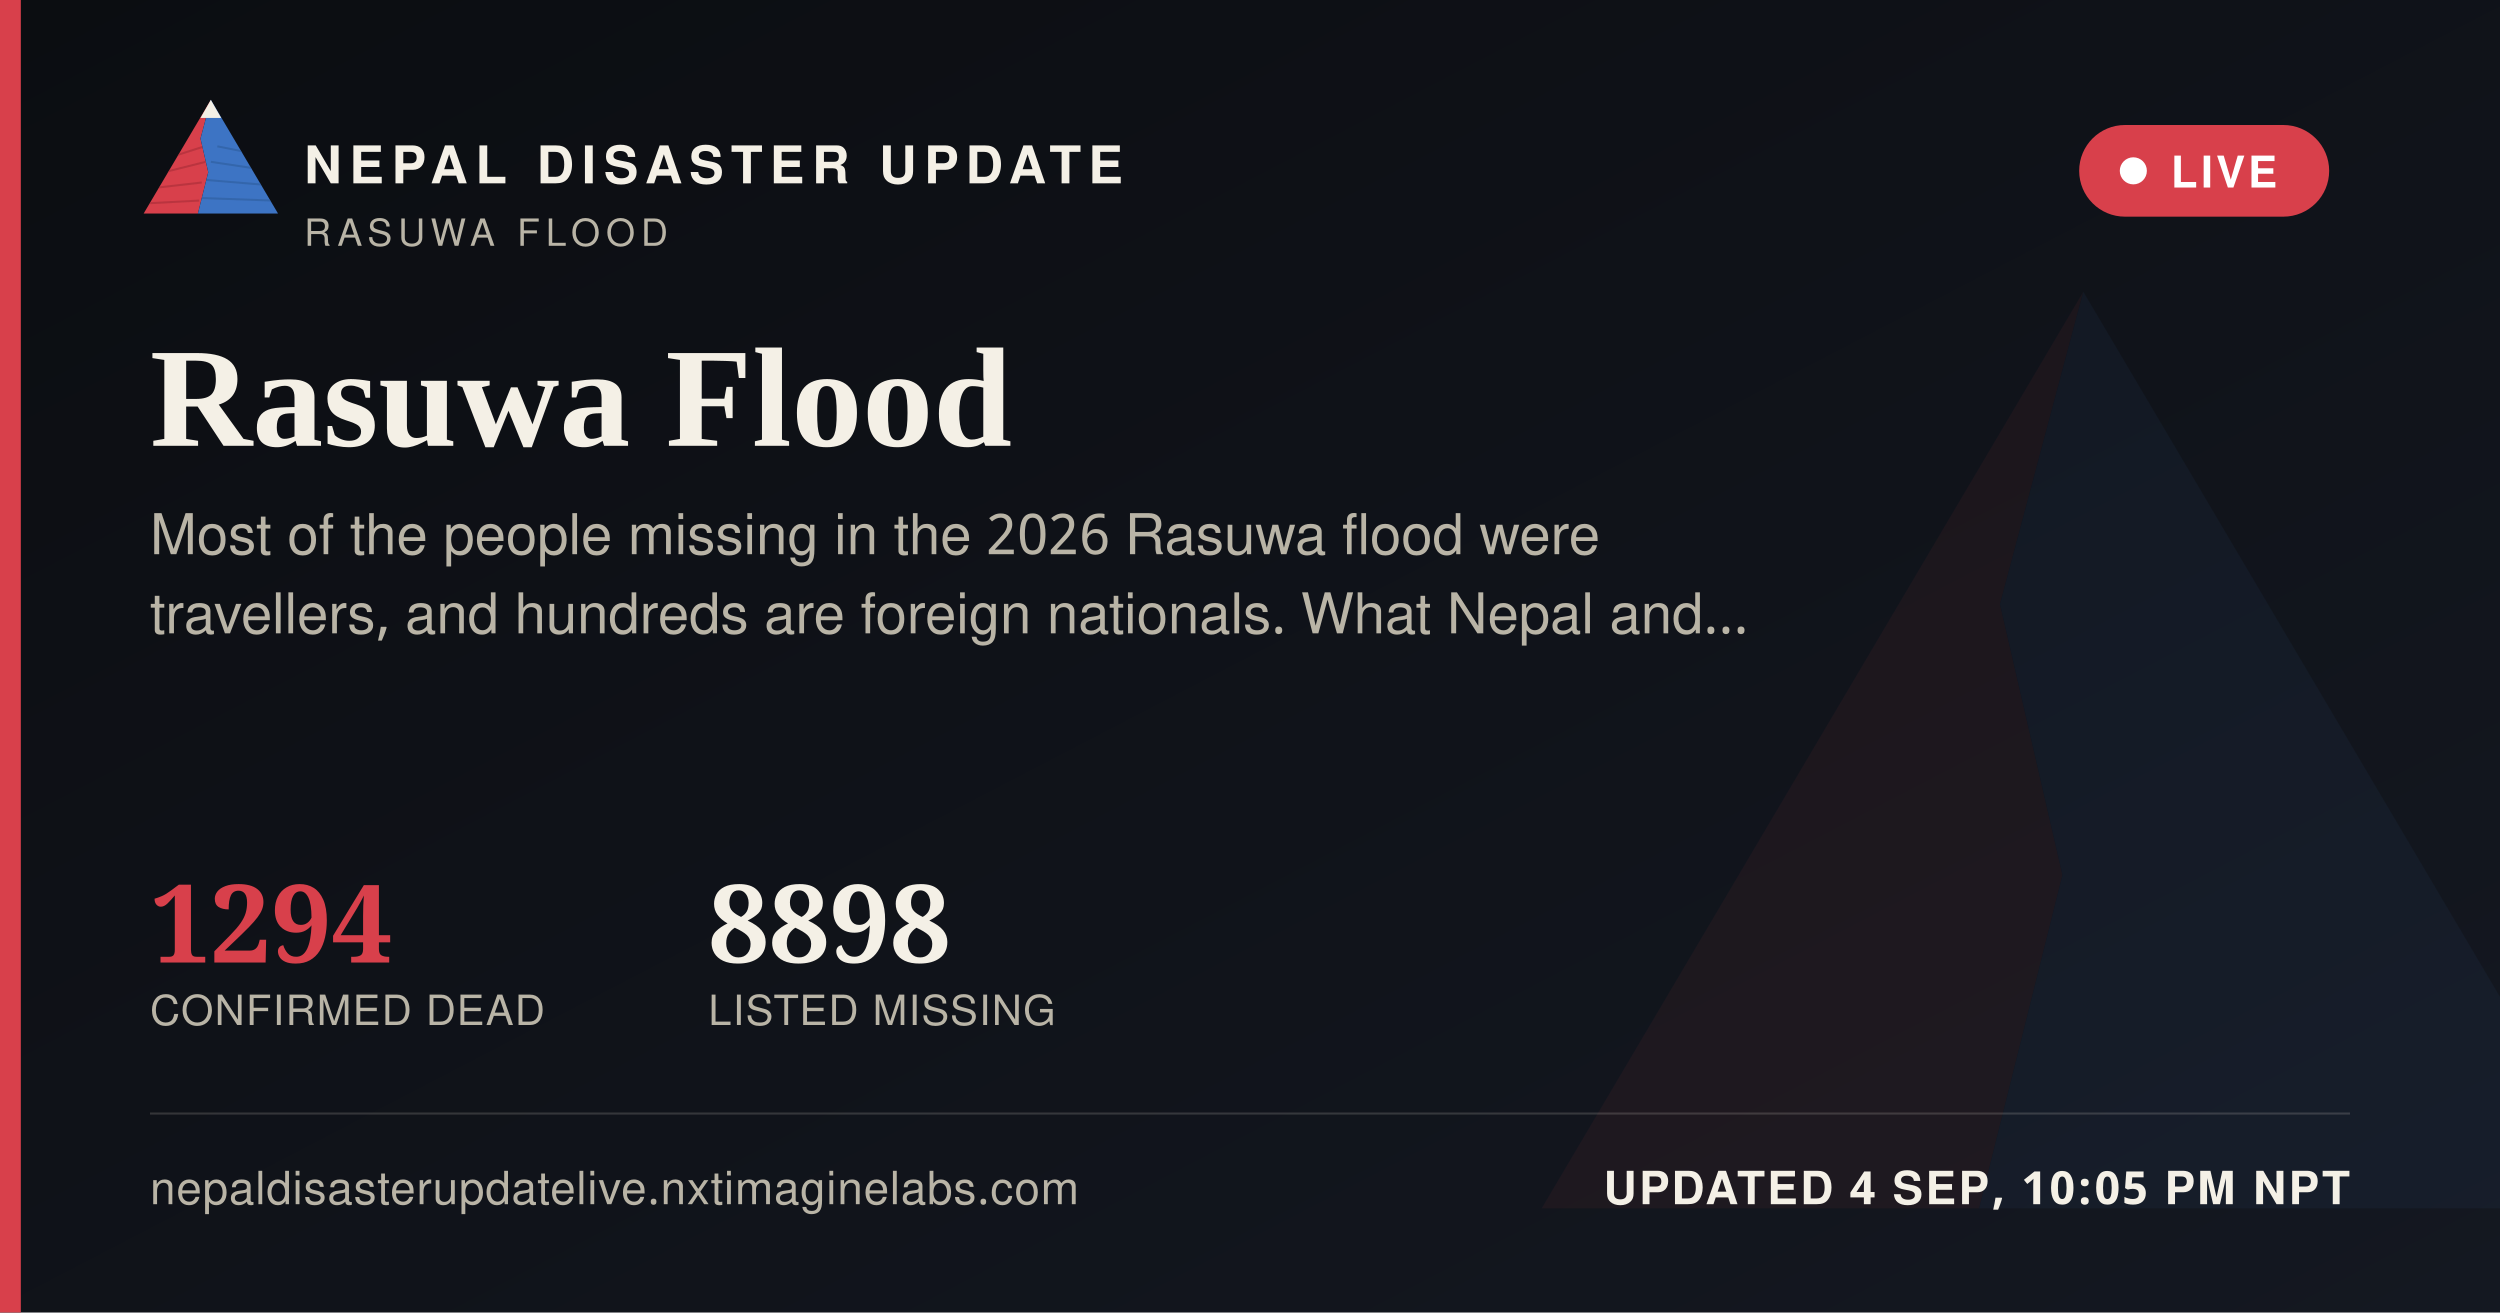
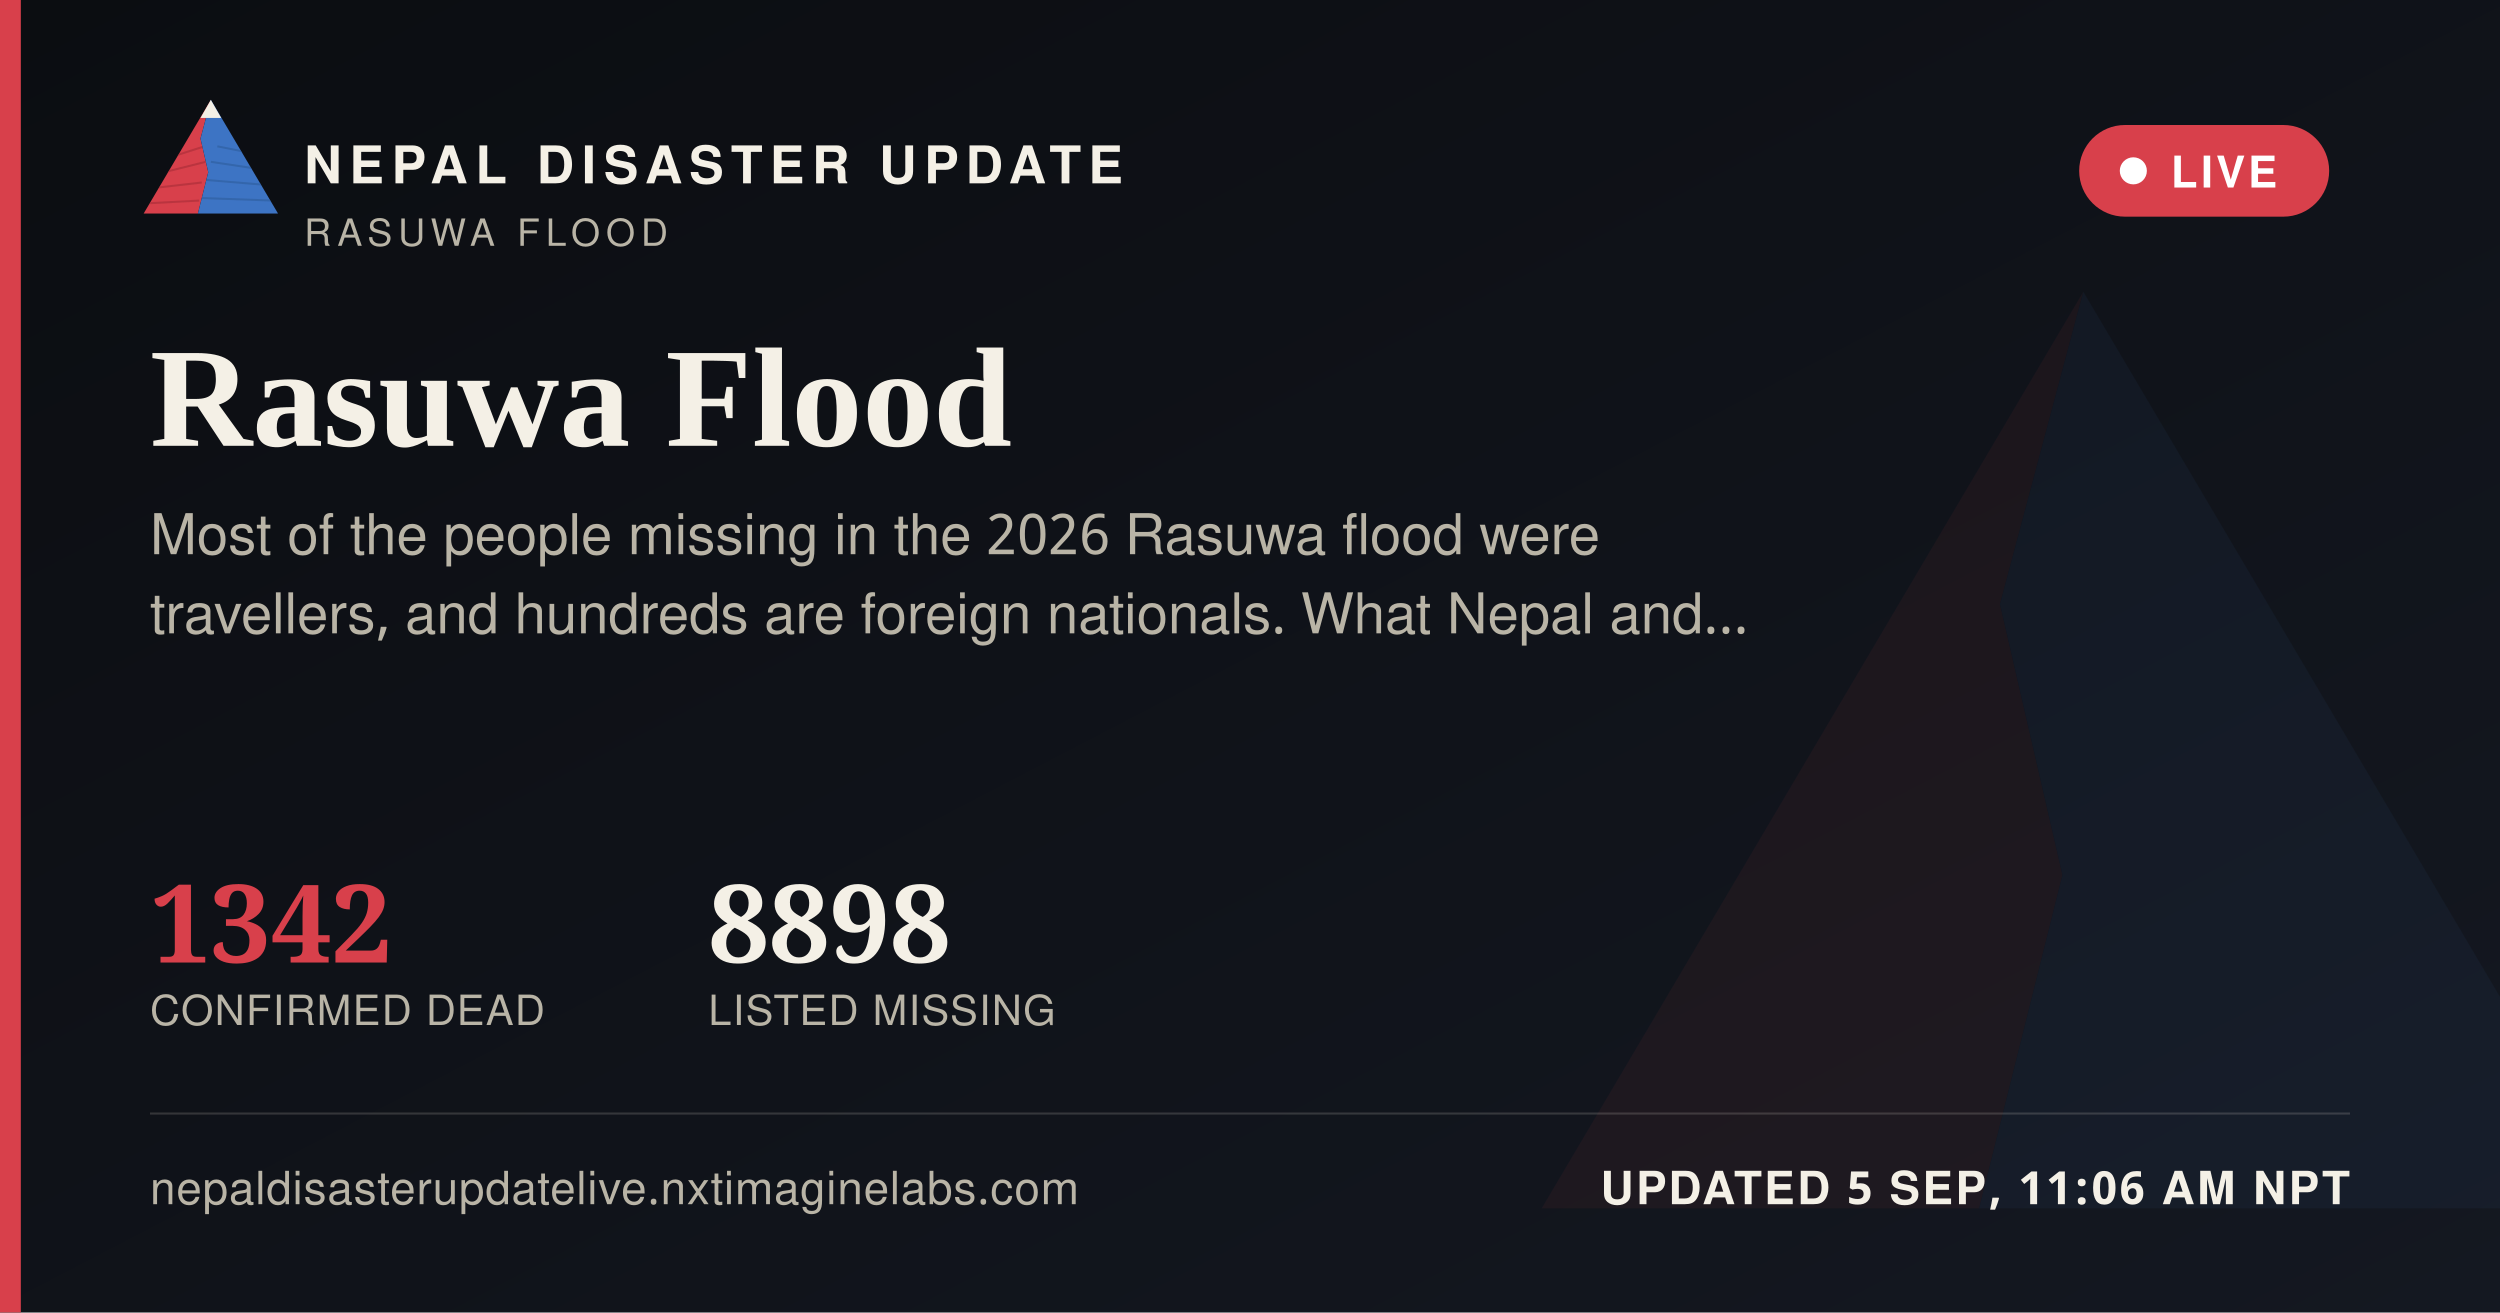
<svg xmlns="http://www.w3.org/2000/svg" width="1200" height="630" viewBox="0 0 1200 630">
  <defs>
    <linearGradient id="ogbg" x1="0" y1="0" x2="1" y2="1">
      <stop offset="0" stop-color="#0B0D11" />
      <stop offset="1" stop-color="#141821" />
    </linearGradient>
  </defs>
  <rect width="1200" height="630" fill="url(#ogbg)" />
  <g transform="translate(700,60) scale(5)" opacity="0.06">
    <polygon points="60,16 52,46 58,72 50,104 8,104" fill="#D8404B" />
    <polygon points="60,16 112,104 50,104 58,72 52,46" fill="#3D74C4" />
  </g>
  <rect x="0" y="0" width="10" height="630" fill="#D8404B" />
  <g transform="translate(64,38) scale(0.62)">
    <g>
      <defs>
        <clipPath id="ogLc">
          <polygon points="60,16 52,46 58,72 50,104 8,104" />
        </clipPath>
        <clipPath id="ogRc">
          <polygon points="60,16 112,104 50,104 58,72 52,46" />
        </clipPath>
      </defs>
      <polygon points="60,16 52,46 58,72 50,104 8,104" fill="#D8404B" />
      <g clip-path="url(#ogLc)" stroke="#A32A34" stroke-width="1.6" fill="none" opacity="0.55">
        <path d="M30,60 L55,52" />
        <path d="M24,72 L56,64" />
        <path d="M18,84 L53,80" />
        <path d="M13,96 L51,94" />
      </g>
      <polygon points="60,16 112,104 50,104 58,72 52,46" fill="#3D74C4" />
      <g clip-path="url(#ogRc)" stroke="#2A5793" stroke-width="1.6" fill="none" opacity="0.5">
        <path d="M65,52 L95,58" />
        <path d="M60,64 L100,70" />
        <path d="M56,78 L104,82" />
        <path d="M52,92 L108,94" />
      </g>
      <polygon points="60,16 52,30 68,30" fill="#F4F0E6" />
    </g>
  </g>
  <text x="146" y="88" font-family="'Public Sans', 'Noto Sans Devanagari', 'Helvetica Neue', Helvetica, Arial, sans-serif" font-size="25" font-weight="800" letter-spacing="3.6" fill="#F4F0E6">NEPAL DISASTER UPDATE</text>
  <text x="146" y="118" font-family="'Public Sans', 'Noto Sans Devanagari', 'Helvetica Neue', Helvetica, Arial, sans-serif" font-size="18" letter-spacing="2.8" fill="#B9B4A6">RASUWA FLOOD</text>
  <g>
    <rect x="998" y="60" width="120" height="44" rx="22" fill="#D8404B" stroke="none" />
    <circle cx="1024" cy="82" r="6.5" fill="#FFFFFF" />
    <text x="1042" y="90" font-family="'Public Sans', 'Noto Sans Devanagari', 'Helvetica Neue', Helvetica, Arial, sans-serif" font-size="21" font-weight="700" letter-spacing="1.6" fill="#FFFFFF">LIVE</text>
  </g>
  <text x="72" y="214" font-family="Newsreader, 'Noto Serif Devanagari', Georgia, 'Times New Roman', serif" font-size="68" font-weight="600" fill="#F4F0E6">Rasuwa Flood</text>
  <text x="72" y="266" font-family="'Public Sans', 'Noto Sans Devanagari', 'Helvetica Neue', Helvetica, Arial, sans-serif" font-size="27" fill="#B9B4A6">Most of the people missing in the 2026 Rasuwa flood were</text>
  <text x="72" y="304" font-family="'Public Sans', 'Noto Sans Devanagari', 'Helvetica Neue', Helvetica, Arial, sans-serif" font-size="27" fill="#B9B4A6">travellers, and hundreds are foreign nationals. What Nepal and…</text>
  <g transform="translate(72,462)">
-     <text x="0" y="0" font-family="Newsreader, 'Noto Serif Devanagari', Georgia, 'Times New Roman', serif" font-size="52" font-weight="600" fill="#D8404B">1294</text>
+     <text x="0" y="0" font-family="Newsreader, 'Noto Serif Devanagari', Georgia, 'Times New Roman', serif" font-size="52" font-weight="600" fill="#D8404B">1342</text>
    <text x="0" y="30" font-family="'Public Sans', 'Noto Sans Devanagari', 'Helvetica Neue', Helvetica, Arial, sans-serif" font-size="20" letter-spacing="0.6" fill="#B9B4A6">CONFIRMED DEAD</text>
    <text x="268" y="0" font-family="Newsreader, 'Noto Serif Devanagari', Georgia, 'Times New Roman', serif" font-size="52" font-weight="600" fill="#F4F0E6">8898</text>
    <text x="268" y="30" font-family="'Public Sans', 'Noto Sans Devanagari', 'Helvetica Neue', Helvetica, Arial, sans-serif" font-size="20" letter-spacing="0.6" fill="#B9B4A6">LISTED MISSING</text>
  </g>
  <rect x="72" y="534" width="1056" height="1" fill="rgba(244,240,230,0.16)" />
  <text x="72" y="578" font-family="'Public Sans', 'Noto Sans Devanagari', 'Helvetica Neue', Helvetica, Arial, sans-serif" font-size="22" fill="#B9B4A6" letter-spacing="0.4">nepaldisasterupdatelive.nxtimaginelabs.com</text>
-   <text x="1128" y="578" text-anchor="end" font-family="'Public Sans', 'Noto Sans Devanagari', 'Helvetica Neue', Helvetica, Arial, sans-serif" font-size="22" font-weight="700" letter-spacing="1.2" fill="#F4F0E6">UPDATED 4 SEP, 10:05 PM NPT</text>
+   <text x="1128" y="578" text-anchor="end" font-family="'Public Sans', 'Noto Sans Devanagari', 'Helvetica Neue', Helvetica, Arial, sans-serif" font-size="22" font-weight="700" letter-spacing="1.2" fill="#F4F0E6">UPDATED 5 SEP, 11:06 AM NPT</text>
</svg>
